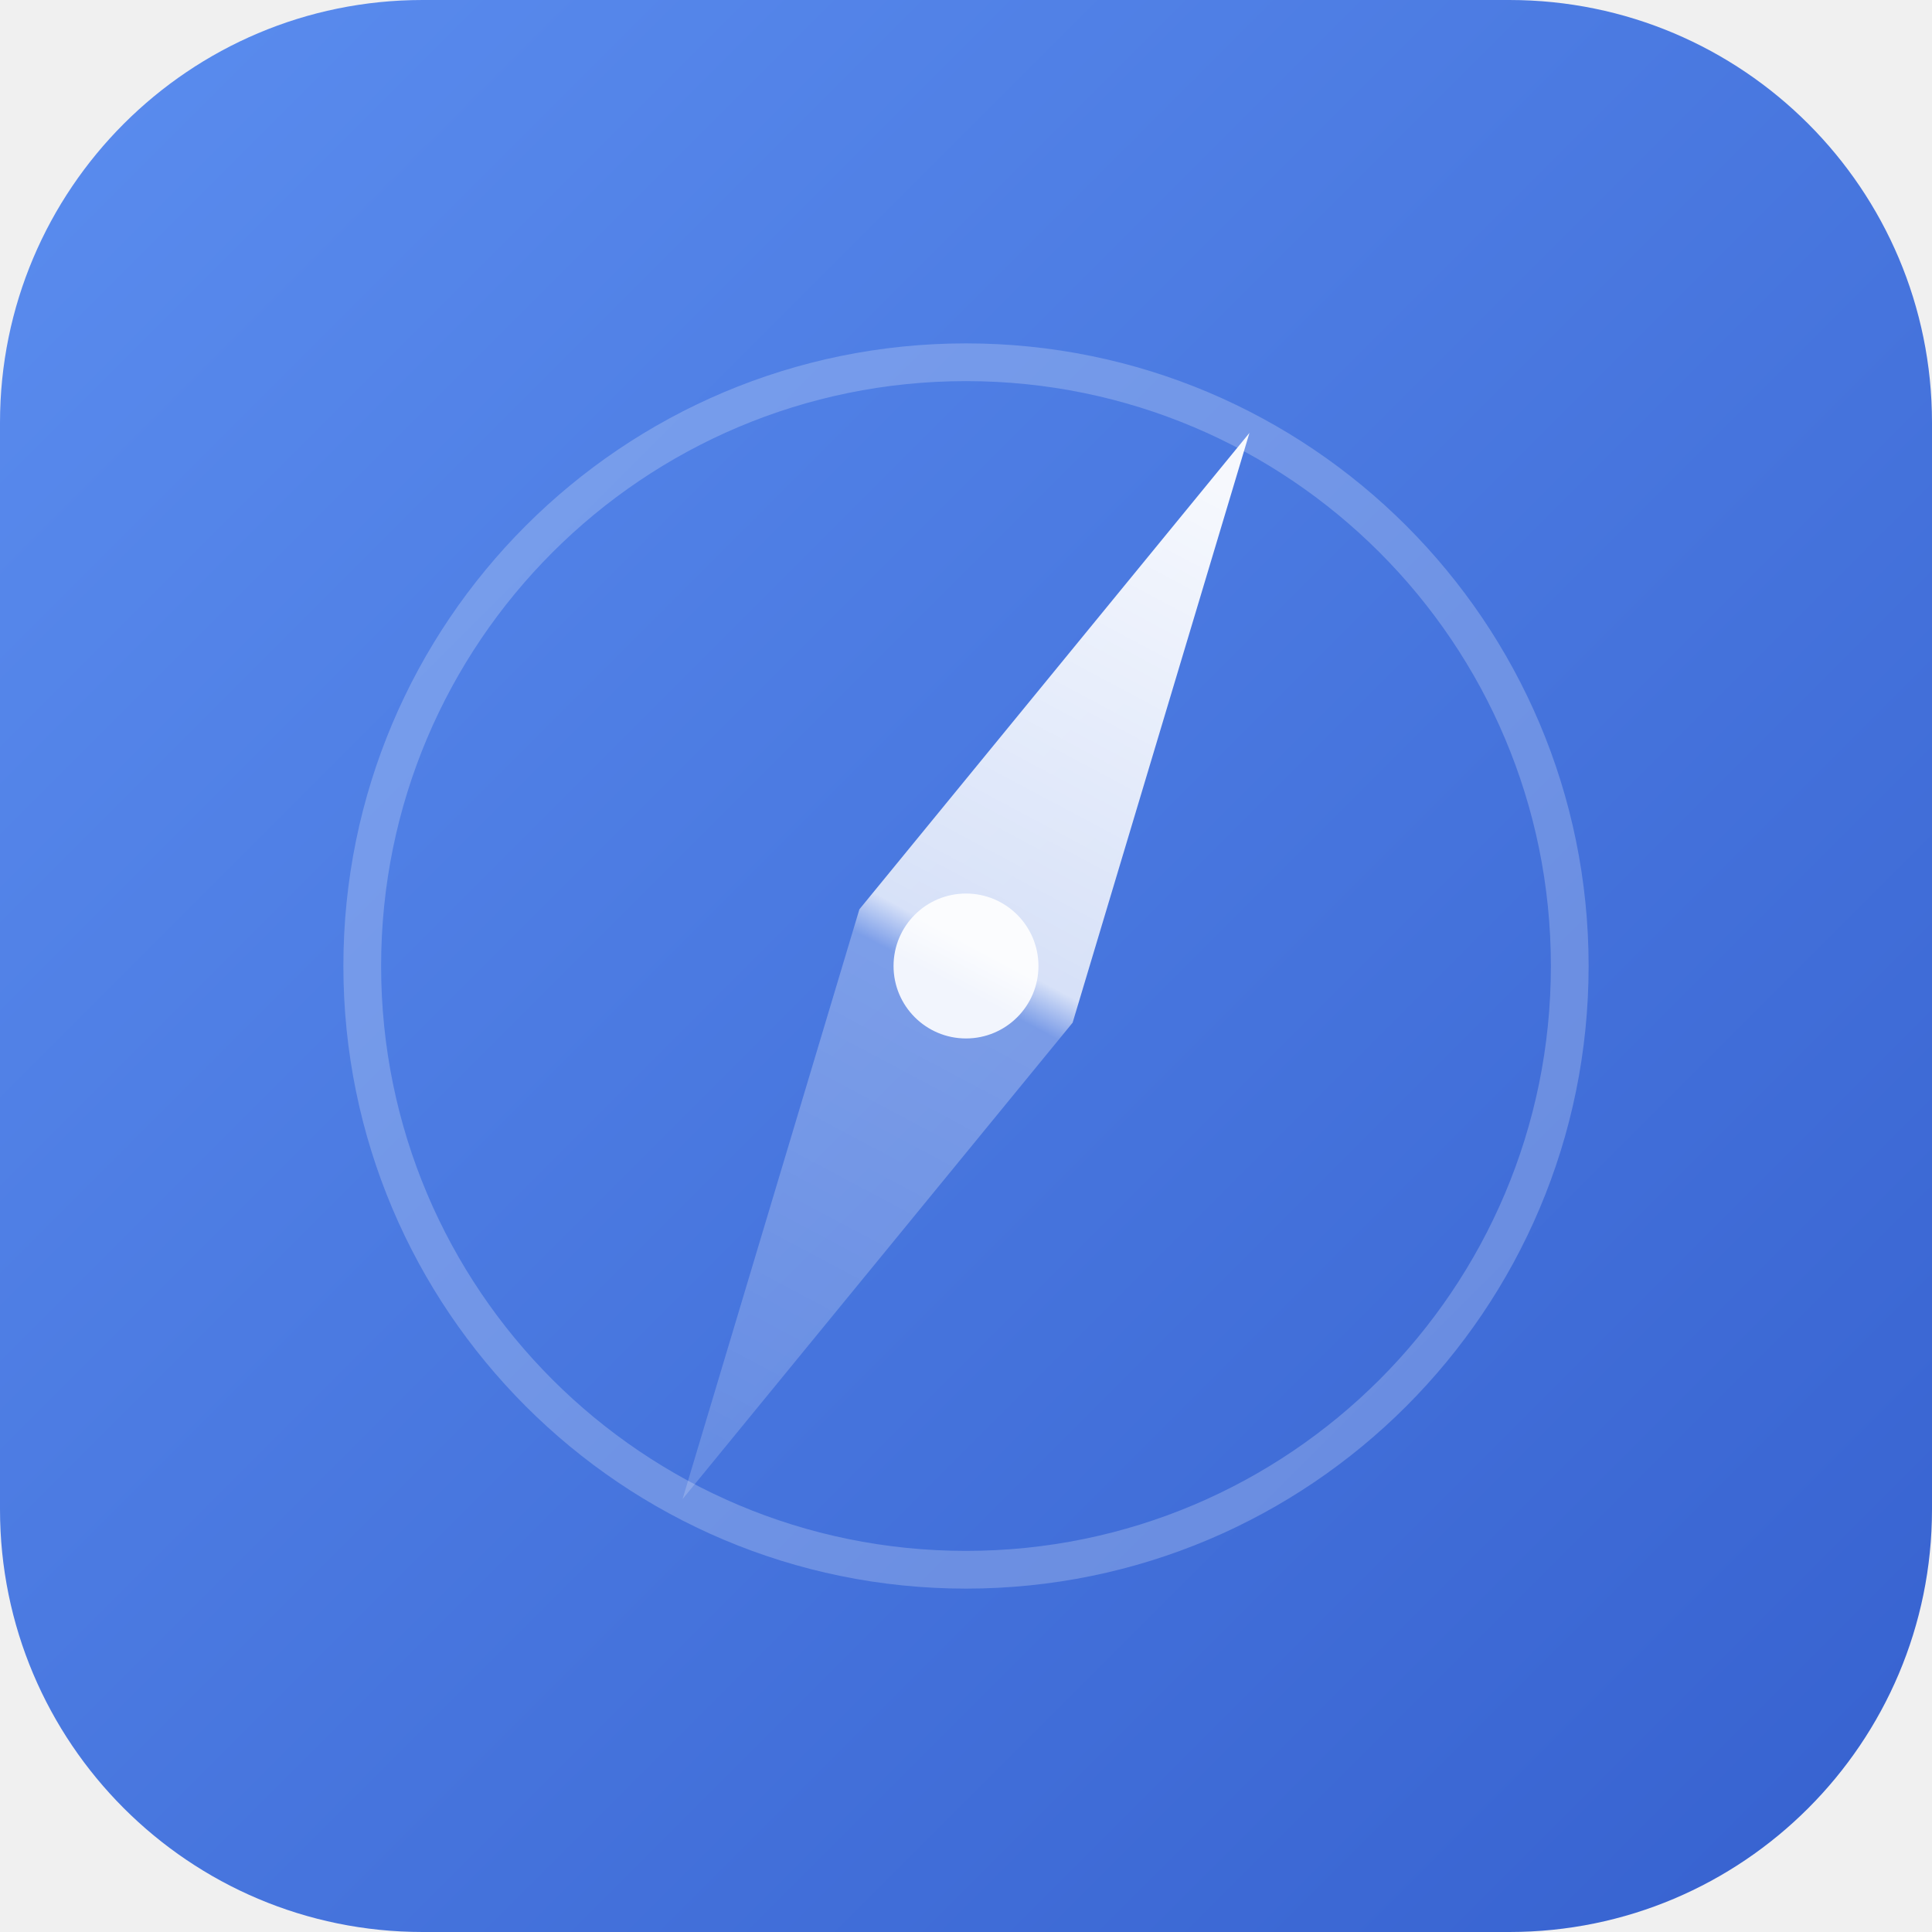
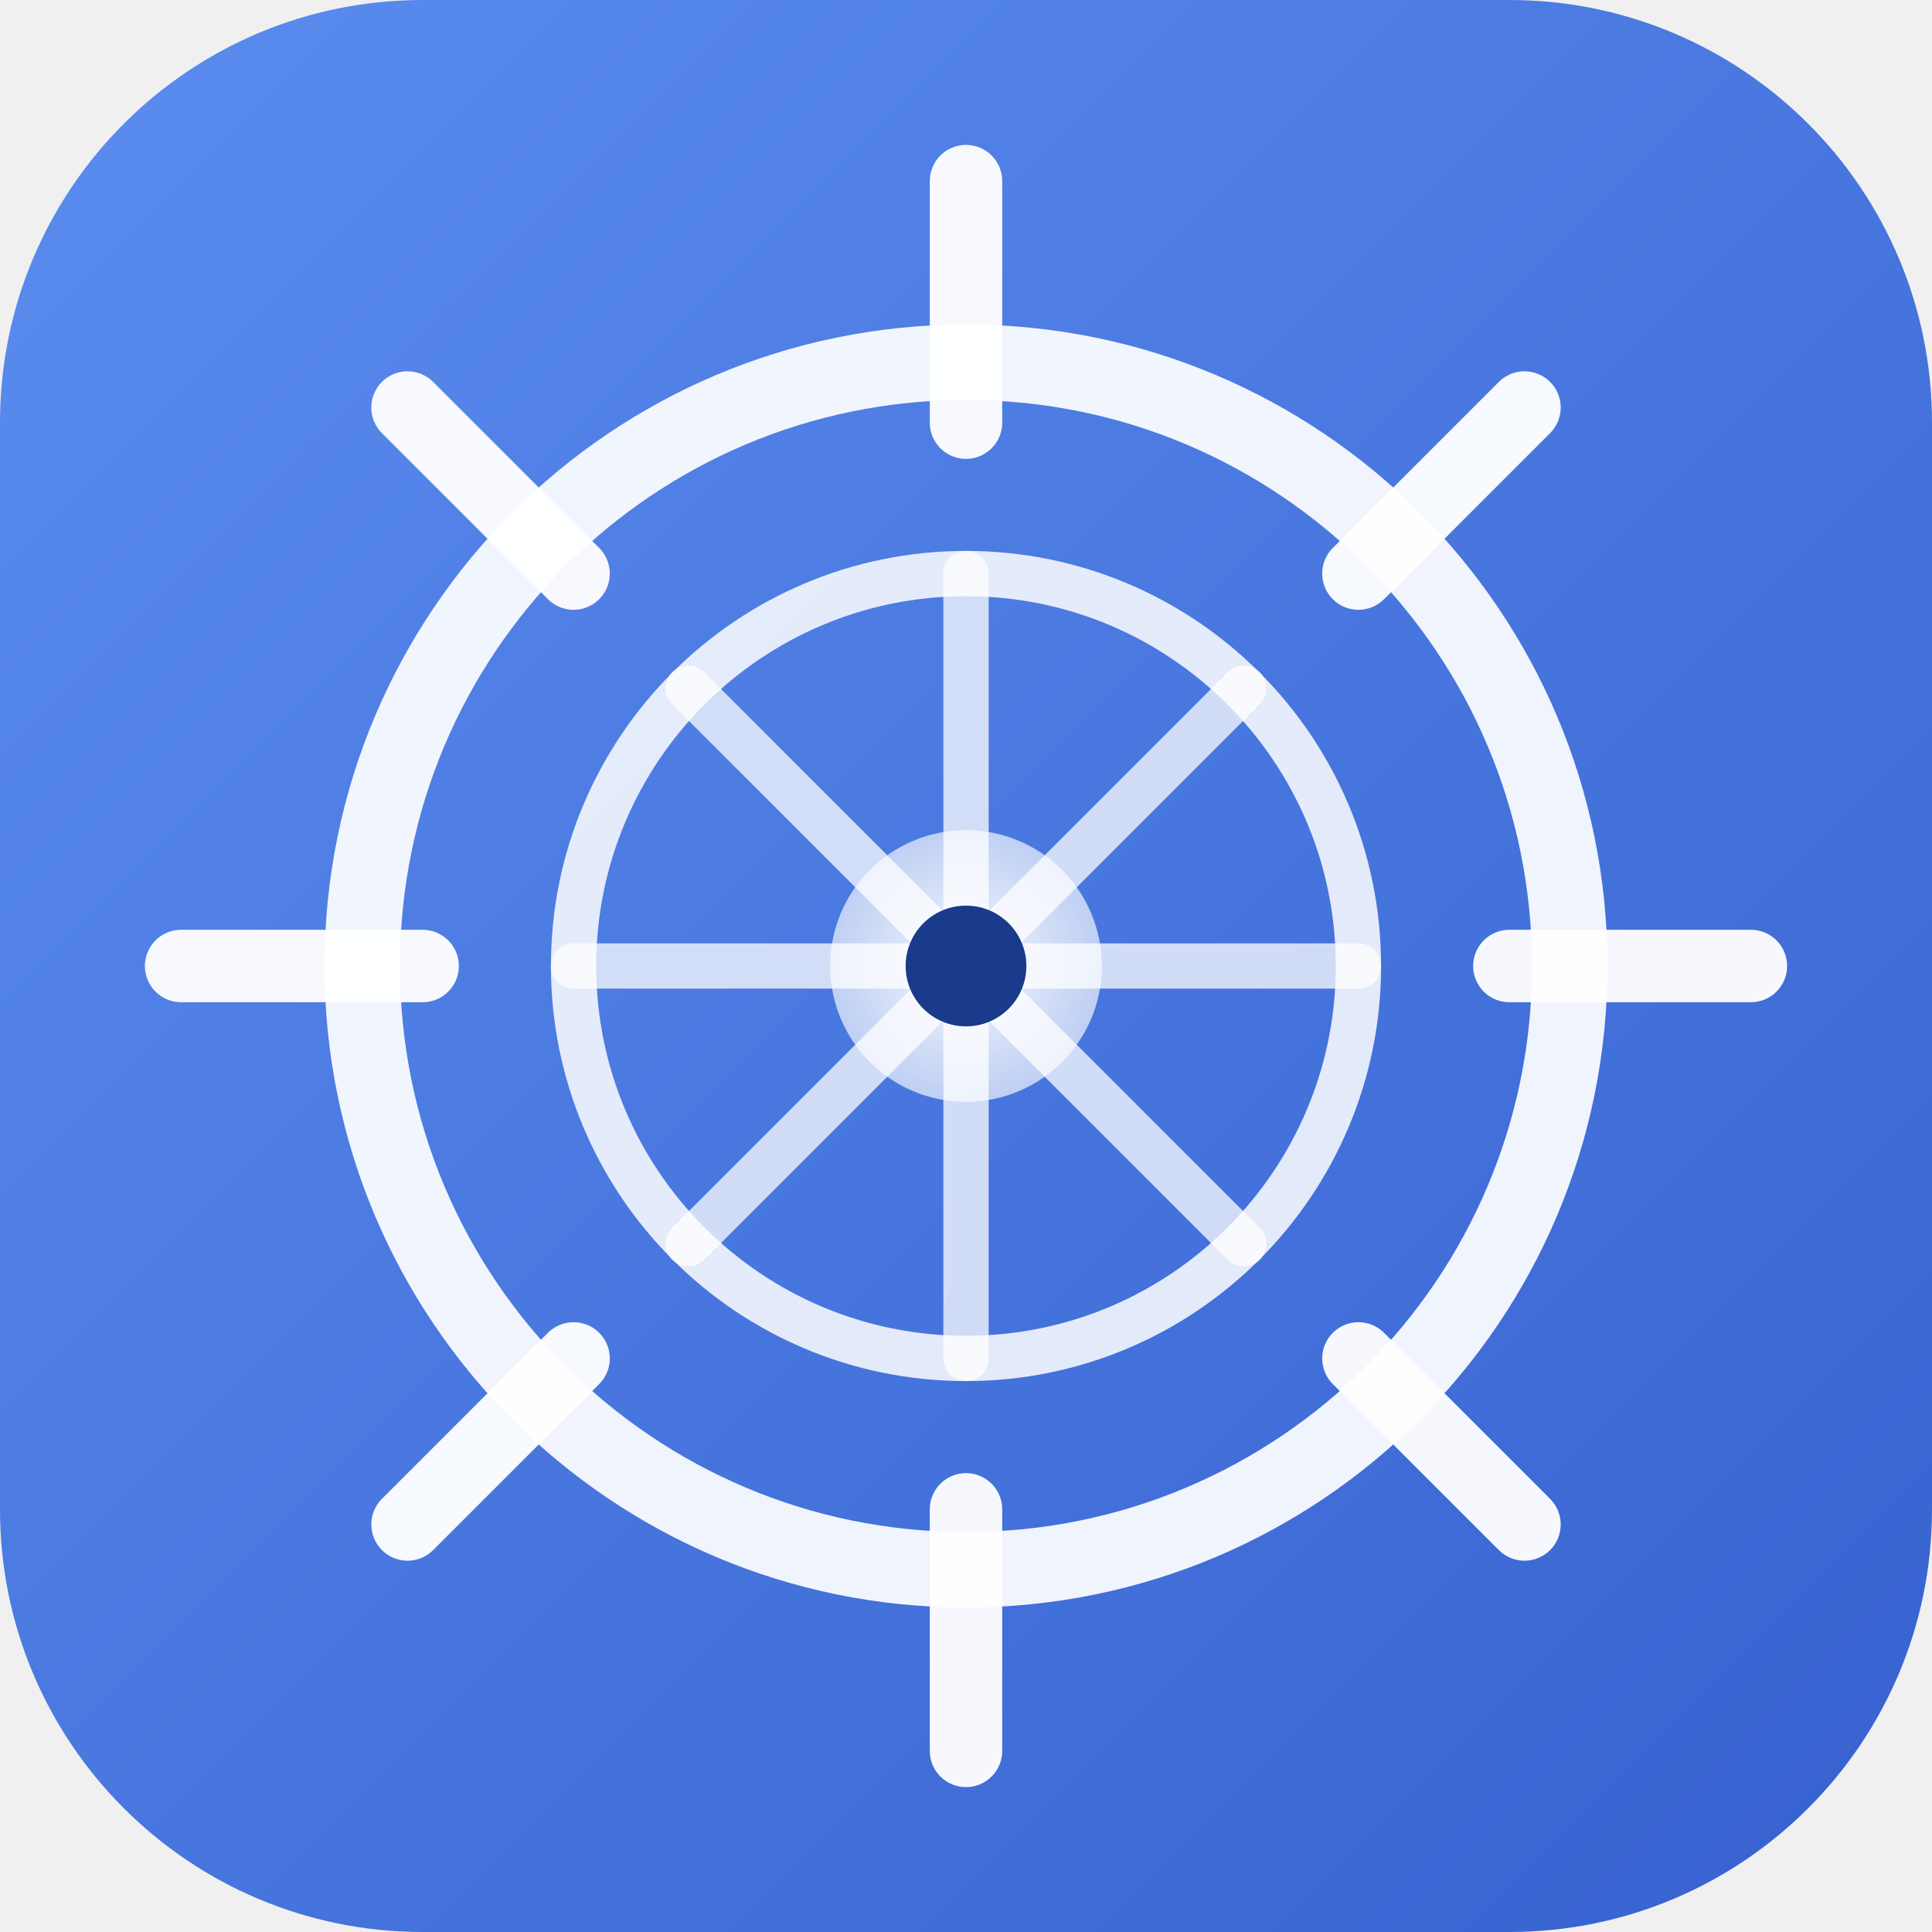
<svg xmlns="http://www.w3.org/2000/svg" viewBox="0 0 64 64" fill="none">
  <defs>
    <linearGradient id="bg" x1="0" y1="0" x2="64" y2="64" gradientUnits="userSpaceOnUse">
      <stop offset="0%" stop-color="#5b8def" />
      <stop offset="100%" stop-color="#3661cf" />
    </linearGradient>
-     <linearGradient id="needle" x1="32" y1="14" x2="32" y2="50" gradientUnits="userSpaceOnUse">
+     <radialGradient id="hub" cx="32" cy="32" r="6" gradientUnits="userSpaceOnUse">
      <stop offset="0%" stop-color="#ffffff" stop-opacity="0.95" />
-       <stop offset="48%" stop-color="#ffffff" stop-opacity="0.78" />
-       <stop offset="52%" stop-color="#ffffff" stop-opacity="0.28" />
-       <stop offset="100%" stop-color="#ffffff" stop-opacity="0.18" />
-     </linearGradient>
+       <stop offset="100%" stop-color="#ffffff" stop-opacity="0.55" />
+     </radialGradient>
  </defs>
  <rect width="64" height="64" rx="14" ry="14" fill="url(#bg)" />
-   <circle cx="32" cy="32" r="20" stroke="#ffffff" stroke-opacity="0.22" stroke-width="1.25" fill="none" />
-   <g transform="rotate(28 32 32)">
-     <path d="M32 12 L36 32 L32 52 L28 32 Z" fill="url(#needle)" />
+   <circle cx="32" cy="32" r="20" stroke="#ffffff" stroke-opacity="0.92" stroke-width="2.5" fill="none" />
+   <circle cx="32" cy="32" r="13" stroke="#ffffff" stroke-opacity="0.85" stroke-width="1.5" fill="none" />
+   <g stroke="#ffffff" stroke-opacity="0.95" stroke-width="2.4" stroke-linecap="round">
+     <line x1="32" y1="6" x2="32" y2="14" />
+     <line x1="32" y1="50" x2="32" y2="58" />
+     <line x1="6" y1="32" x2="14" y2="32" />
+     <line x1="50" y1="32" x2="58" y2="32" />
+     <line x1="13.5" y1="13.5" x2="19.0" y2="19.0" />
+     <line x1="45.0" y1="45.0" x2="50.5" y2="50.5" />
+     <line x1="50.5" y1="13.5" x2="45.0" y2="19.0" />
+     <line x1="13.5" y1="50.5" x2="19.0" y2="45.0" />
  </g>
-   <circle cx="32" cy="32" r="2.4" fill="#ffffff" fill-opacity="0.9" />
+   <g stroke="#ffffff" stroke-opacity="0.75" stroke-width="1.5" stroke-linecap="round">
+     <line x1="32" y1="19" x2="32" y2="45" />
+     <line x1="19" y1="32" x2="45" y2="32" />
+     <line x1="22.8" y1="22.8" x2="41.2" y2="41.2" />
+     <line x1="41.2" y1="22.8" x2="22.8" y2="41.2" />
+   </g>
+   <circle cx="32" cy="32" r="4.5" fill="url(#hub)" />
+   <circle cx="32" cy="32" r="2" fill="#1a3a8c" />
</svg>
